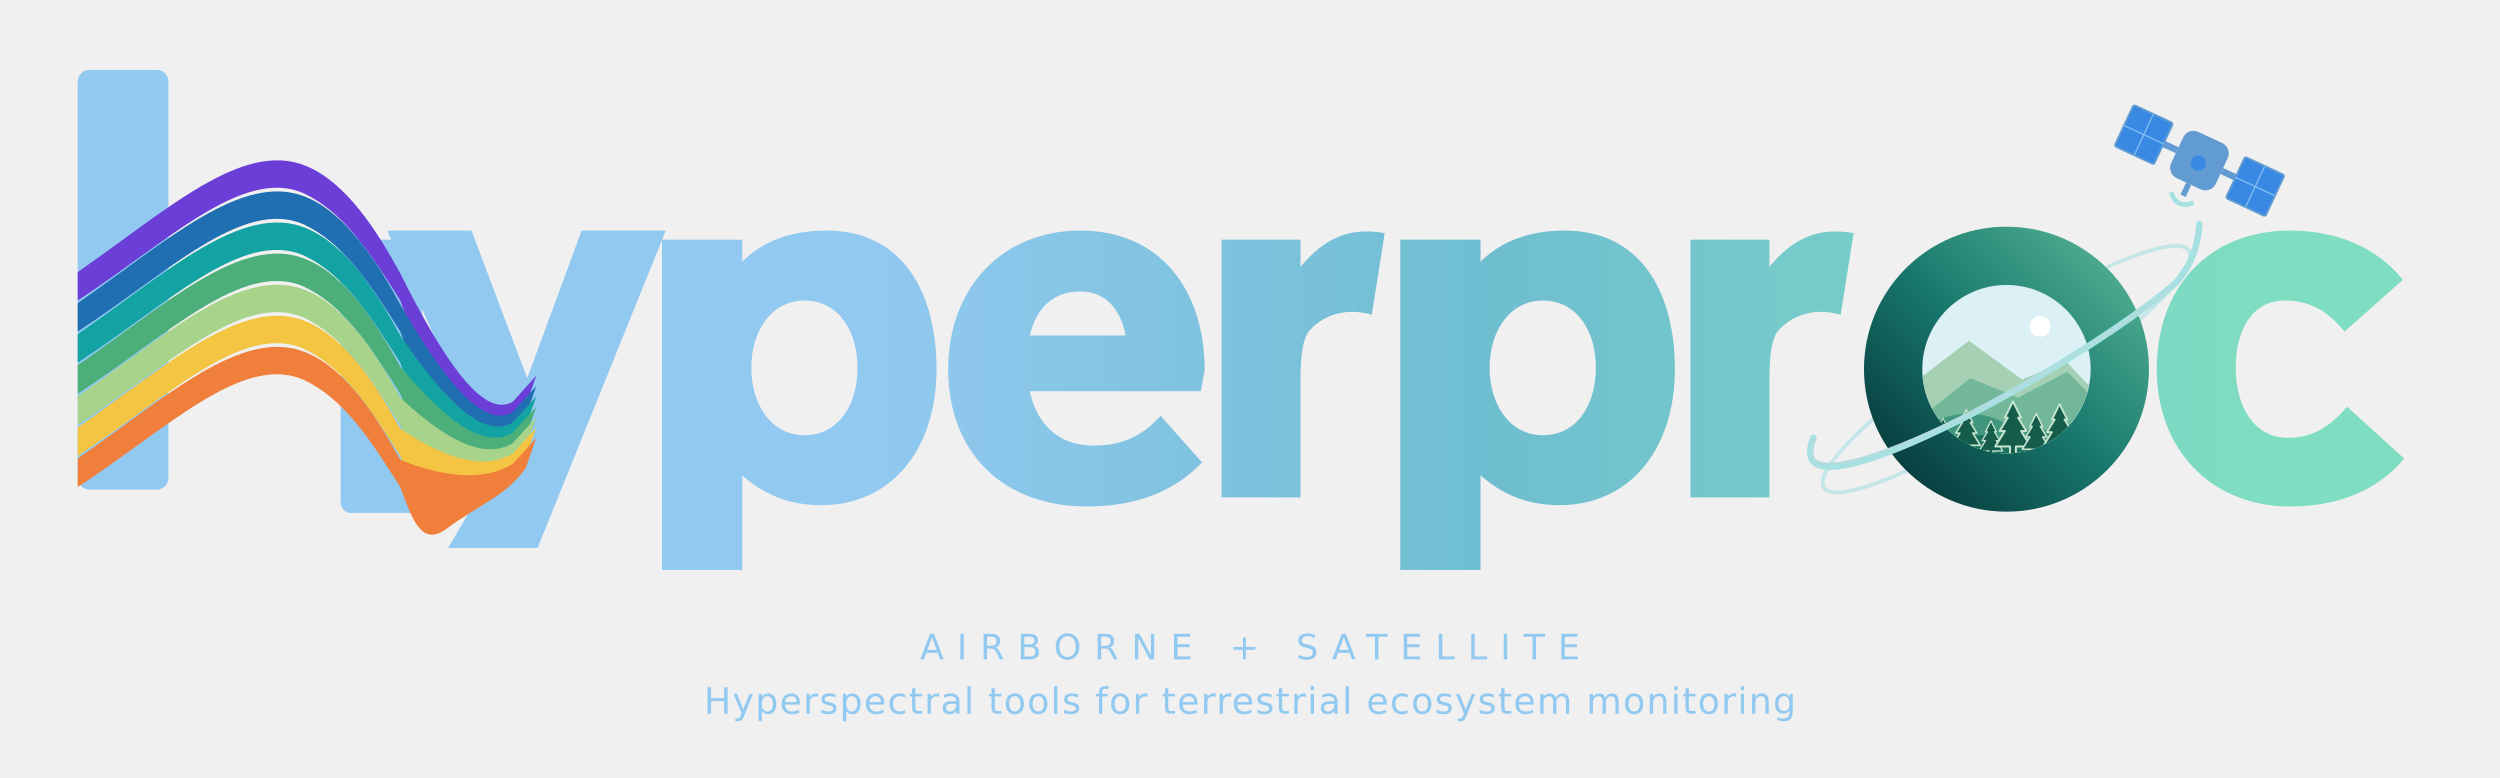
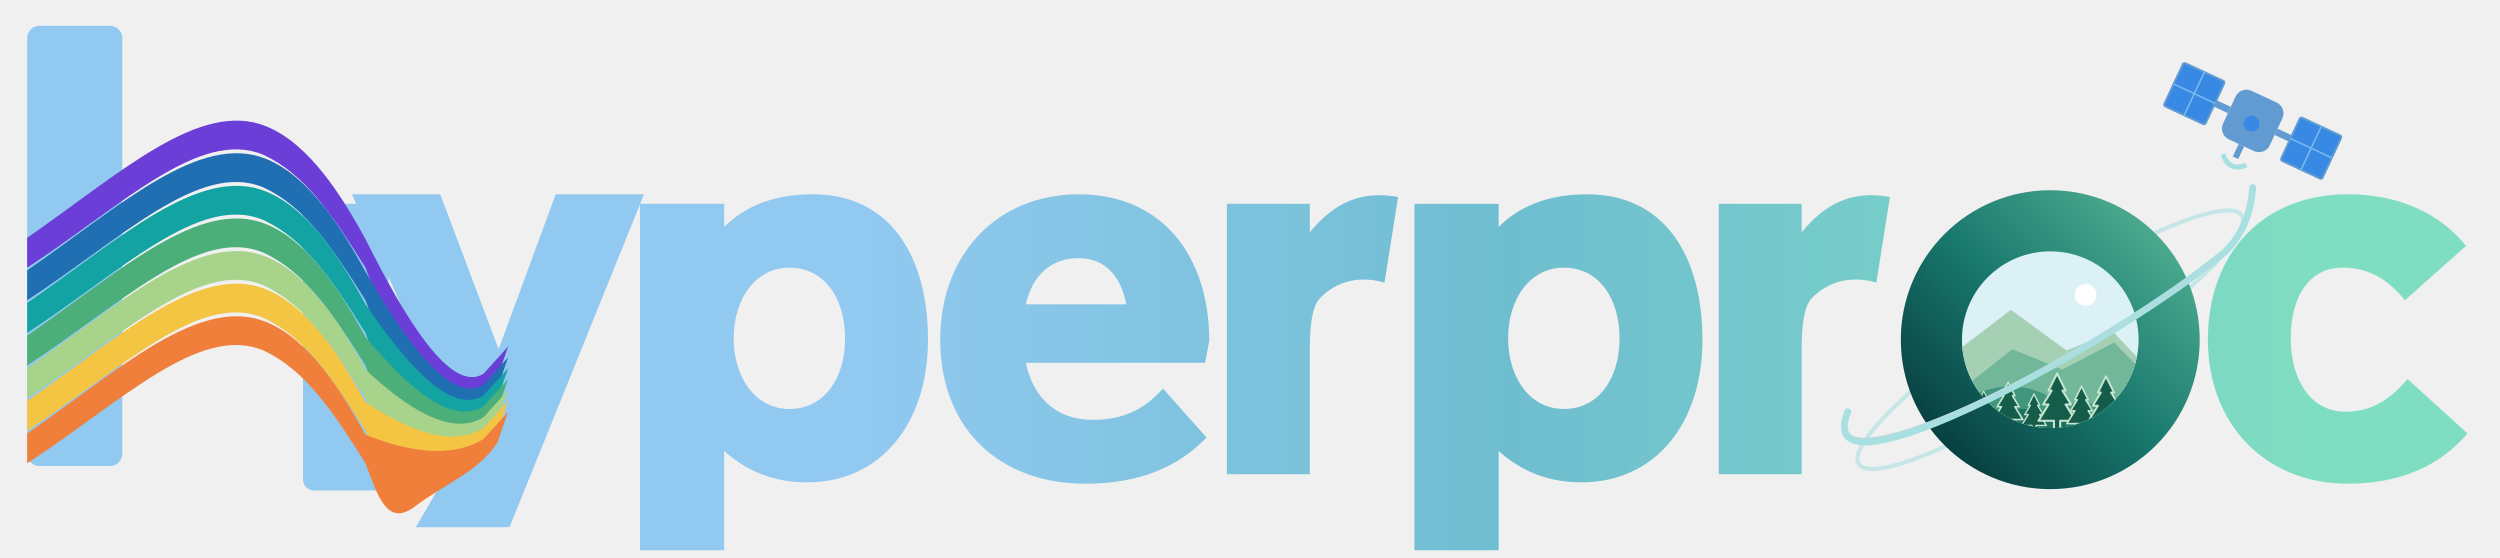
- <svg xmlns="http://www.w3.org/2000/svg" width="1930" height="600" viewBox="0 0 1930 600" role="img" aria-labelledby="rectangular-dark-title rectangular-dark-description">
+ <svg xmlns="http://www.w3.org/2000/svg" width="1840" height="410" viewBox="40 35 1840 410" role="img" aria-labelledby="rectangular-dark-title rectangular-dark-description">
  <defs>
    <linearGradient id="rectangular-dark-word-gradient" x1="60" y1="0" x2="1740" y2="0" gradientUnits="userSpaceOnUse">
      <stop offset="0%" stop-color="#92C9F1" />
      <stop offset="36%" stop-color="#92C9F1" />
      <stop offset="65%" stop-color="#6FBED0" />
      <stop offset="100%" stop-color="#7FDDC1" />
    </linearGradient>
    <linearGradient id="rectangular-dark-earth-gradient" x1="12%" y1="88%" x2="88%" y2="12%">
      <stop offset="0%" stop-color="#073C3E" />
      <stop offset="50%" stop-color="#18786D" />
      <stop offset="100%" stop-color="#4EAC90" />
    </linearGradient>
    <linearGradient id="rectangular-dark-word-gradient-y" href="#rectangular-dark-word-gradient" gradientTransform="translate(-299 -174)" />
    <linearGradient id="rectangular-dark-word-gradient-p1" href="#rectangular-dark-word-gradient" gradientTransform="translate(-511 -174)" />
    <linearGradient id="rectangular-dark-word-gradient-e" href="#rectangular-dark-word-gradient" gradientTransform="translate(-732 -174)" />
    <linearGradient id="rectangular-dark-word-gradient-r1" href="#rectangular-dark-word-gradient" gradientTransform="translate(-943 -174)" />
    <linearGradient id="rectangular-dark-word-gradient-p2" href="#rectangular-dark-word-gradient" gradientTransform="translate(-1081 -174)" />
    <linearGradient id="rectangular-dark-word-gradient-r2" href="#rectangular-dark-word-gradient" gradientTransform="translate(-1305 -174)" />
    <linearGradient id="rectangular-dark-word-gradient-c" href="#rectangular-dark-word-gradient" gradientTransform="translate(-1665 -174)" />
    <clipPath id="rectangular-dark-word-landscape-clip">
      <circle r="65" />
    </clipPath>
  </defs>
  <g id="rectangular-dark-rectangular-wordmark" aria-label="Rectangular identity" transform="translate(0 4)">
    <g id="rectangular-dark-word-stems" aria-label="Spectral h — editable stems" fill="url(#rectangular-dark-word-gradient)">
      <rect x="60" y="50" width="70" height="324" rx="9" />
      <rect x="263" y="181" width="63" height="211" rx="8" />
    </g>
    <g id="rectangular-dark-word-lettering" aria-label="yperpr and c — custom editable outlined letters" fill="url(#rectangular-dark-word-gradient)" fill-rule="evenodd">
      <path d="M0 0 H65 L108 114 L150 0 H215 L116 245 H47 L82 185 Z" id="rectangular-dark-word-letter-y" aria-label="y" transform="translate(299 174)" fill="url(#rectangular-dark-word-gradient-y)" />
      <path d="M0 7 H62 V24 C78 8 100 0 127 0 C186 0 212 48 212 107 C212 169 177 212 123 212 C97 212 78 203 62 189 V262 H0 Z M69 106 C69 135 85 158 110 158 C136 158 151 135 151 106 C151 77 136 54 110 54 C85 54 69 77 69 106 Z" id="rectangular-dark-word-letter-p1" aria-label="p" transform="translate(511 174)" fill="url(#rectangular-dark-word-gradient-p1)" />
      <path d="M195 124 H63 C68 148 84 166 112 166 C137 166 151 157 164 143 L196 179 C175 201 146 213 107 213 C43 213 0 172 0 107 C0 44 42 0 102 0 C163 0 198 45 198 108 Z M63 81 H137 C133 60 121 47 102 47 C82 47 68 59 63 81 Z" id="rectangular-dark-word-letter-e" aria-label="e" transform="translate(732 174)" fill="url(#rectangular-dark-word-gradient-e)" />
      <path d="M0 7 H61 V28 C79 6 99 -3 126 2 L116 65 C99 60 81 63 68 77 C63 83 61 95 61 115 V206 H0 Z" id="rectangular-dark-word-letter-r1" aria-label="r" transform="translate(943 174)" fill="url(#rectangular-dark-word-gradient-r1)" />
      <path d="M0 7 H62 V24 C78 8 100 0 127 0 C186 0 212 48 212 107 C212 169 177 212 123 212 C97 212 78 203 62 189 V262 H0 Z M69 106 C69 135 85 158 110 158 C136 158 151 135 151 106 C151 77 136 54 110 54 C85 54 69 77 69 106 Z" id="rectangular-dark-word-letter-p2" aria-label="p" transform="translate(1081 174)" fill="url(#rectangular-dark-word-gradient-p2)" />
      <path d="M0 7 H61 V28 C79 6 99 -3 126 2 L116 65 C99 60 81 63 68 77 C63 83 61 95 61 115 V206 H0 Z" id="rectangular-dark-word-letter-r2" aria-label="r" transform="translate(1305 174)" fill="url(#rectangular-dark-word-gradient-r2)" />
      <path d="M190 38 L145 78 C132 62 118 54 99 54 C74 54 61 76 61 106 C61 137 76 160 101 160 C121 160 134 151 147 136 L191 176 C171 200 141 213 103 213 C42 213 0 169 0 107 C0 44 40 0 103 0 C139 0 170 13 190 38 Z" id="rectangular-dark-word-letter-c" aria-label="c" transform="translate(1665 174)" fill="url(#rectangular-dark-word-gradient-c)" />
    </g>
    <g id="rectangular-dark-word-ribbons" aria-label="Seven editable spectral ribbons">
      <path d="M60 206 C128 159 187 104 236 124 C268 137 292 176 309 207 C339 267 372 321 396 306 L414 286 L406 309 C391 331 369 338 345 308 C325 275 318 252 309 228 C284 188 264 159 234 145 C187 125 129 183 60 228 Z" id="rectangular-dark-word-ribbon-1" fill="#6B3ED7" />
      <path d="M60 230 C128 183 187 128 236 148 C268 161 292 200 309 231 C339 283 372 329 396 314 L414 294 L406 317 C391 339 369 346 345 324 C325 299 318 276 309 252 C284 212 264 183 234 169 C187 149 129 207 60 252 Z" id="rectangular-dark-word-ribbon-2" fill="#1F6FB2" />
      <path d="M60 254 C128 207 187 152 236 172 C268 185 292 224 309 255 C339 299 372 337 396 322 L414 302 L406 325 C391 347 369 354 345 340 C325 323 318 300 309 276 C284 236 264 207 234 193 C187 173 129 231 60 276 Z" id="rectangular-dark-word-ribbon-3" fill="#14A3A3" />
      <path d="M60 278 C128 231 187 176 236 196 C268 209 292 248 309 279 C339 315 372 345 396 330 L414 310 L406 333 C391 355 369 362 345 356 C325 347 318 324 309 300 C284 260 264 231 234 217 C187 197 129 255 60 300 Z" id="rectangular-dark-word-ribbon-4" fill="#4CAF7A" />
      <path d="M60 302 C128 255 187 200 236 220 C268 233 292 272 309 303 C339 331 372 353 396 338 L414 318 L406 341 C391 363 369 370 345 372 C325 371 318 348 309 324 C284 284 264 255 234 241 C187 221 129 279 60 324 Z" id="rectangular-dark-word-ribbon-5" fill="#A7D38B" />
      <path d="M60 326 C128 279 187 224 236 244 C268 257 292 296 309 327 C339 347 372 361 396 346 L414 326 L406 349 C391 371 369 378 345 388 C325 395 318 372 309 348 C284 308 264 279 234 265 C187 245 129 303 60 348 Z" id="rectangular-dark-word-ribbon-6" fill="#F4C542" />
      <path d="M60 350 C128 303 187 248 236 268 C268 281 292 320 309 351 C339 363 372 369 396 354 L414 334 L406 357 C391 379 369 386 345 404 C325 419 318 396 309 372 C284 332 264 303 234 289 C187 269 129 327 60 372 Z" id="rectangular-dark-word-ribbon-7" fill="#F07F3C" />
    </g>
    <g id="rectangular-dark-word-orbit-back" aria-label="Editable rear orbit" transform="translate(1549 281) scale(1)" fill="none">
      <ellipse rx="168" ry="31" transform="rotate(-33)" stroke="#A7E0E1" stroke-width="3" opacity=".6" />
    </g>
    <g id="rectangular-dark-word-earth" aria-label="Earth o — editable landscape and ring" transform="translate(1549 281) scale(1.0)">
      <circle r="110" fill="url(#rectangular-dark-earth-gradient)" />
      <g id="rectangular-dark-word-landscape" aria-label="Sky, mountains, terrain, and trees" clip-path="url(#rectangular-dark-word-landscape-clip)">
        <circle r="65" fill="#DCF1F6" />
        <circle cx="26" cy="-33" r="8" fill="#FFFFFF" />
        <path d="M-76 14 L-29 -22 L12 8 L46 -6 L84 34 V88 H-76 Z" fill="#A5D0B4" />
        <path d="M-76 45 L-28 7 L9 22 L47 2 L82 38 V89 H-76 Z" fill="#73B79A" />
        <path d="M-81 56 Q-36 20 3 44 Q39 57 82 22 V89 H-81 Z" fill="#40977D" />
        <path d="M-81 70 Q-22 38 11 60 Q43 74 81 43 V90 H-81 Z" fill="#1E725F" />
        <g id="rectangular-dark-word-tree--49-49" aria-label="Editable conifer" transform="translate(-49 49) scale(0.3)">
          <path d="M0 -37 L-11 -15 H-7 L-18 3 H-11 L-24 24 H-4 V35 H4 V24 H24 L11 3 H18 L7 -15 H11 Z" fill="#155C4B" stroke="#C5E5D0" stroke-width="2.7" stroke-linejoin="round" />
        </g>
        <g id="rectangular-dark-word-tree--31-48" aria-label="Editable conifer" transform="translate(-31 48) scale(0.45)">
          <path d="M0 -37 L-11 -15 H-7 L-18 3 H-11 L-24 24 H-4 V35 H4 V24 H24 L11 3 H18 L7 -15 H11 Z" fill="#155C4B" stroke="#C5E5D0" stroke-width="2.7" stroke-linejoin="round" />
        </g>
        <g id="rectangular-dark-word-tree--12-54" aria-label="Editable conifer" transform="translate(-12 54) scale(0.38)">
          <path d="M0 -37 L-11 -15 H-7 L-18 3 H-11 L-24 24 H-4 V35 H4 V24 H24 L11 3 H18 L7 -15 H11 Z" fill="#155C4B" stroke="#C5E5D0" stroke-width="2.7" stroke-linejoin="round" />
        </g>
        <g id="rectangular-dark-word-tree-5-46" aria-label="Editable conifer" transform="translate(5 46) scale(0.57)">
          <path d="M0 -37 L-11 -15 H-7 L-18 3 H-11 L-24 24 H-4 V35 H4 V24 H24 L11 3 H18 L7 -15 H11 Z" fill="#155C4B" stroke="#C5E5D0" stroke-width="2.7" stroke-linejoin="round" />
        </g>
        <g id="rectangular-dark-word-tree-23-51" aria-label="Editable conifer" transform="translate(23 51) scale(0.45)">
          <path d="M0 -37 L-11 -15 H-7 L-18 3 H-11 L-24 24 H-4 V35 H4 V24 H24 L11 3 H18 L7 -15 H11 Z" fill="#155C4B" stroke="#C5E5D0" stroke-width="2.7" stroke-linejoin="round" />
        </g>
        <g id="rectangular-dark-word-tree-41-47" aria-label="Editable conifer" transform="translate(41 47) scale(0.54)">
          <path d="M0 -37 L-11 -15 H-7 L-18 3 H-11 L-24 24 H-4 V35 H4 V24 H24 L11 3 H18 L7 -15 H11 Z" fill="#155C4B" stroke="#C5E5D0" stroke-width="2.7" stroke-linejoin="round" />
        </g>
        <g id="rectangular-dark-word-tree-57-54" aria-label="Editable conifer" transform="translate(57 54) scale(0.37)">
          <path d="M0 -37 L-11 -15 H-7 L-18 3 H-11 L-24 24 H-4 V35 H4 V24 H24 L11 3 H18 L7 -15 H11 Z" fill="#155C4B" stroke="#C5E5D0" stroke-width="2.7" stroke-linejoin="round" />
        </g>
      </g>
    </g>
    <g id="rectangular-dark-word-orbit-front" aria-label="Editable foreground orbit" transform="translate(1549 281) scale(1)" fill="none">
      <path d="M-149 53 C-178 126 49 2 129 -65 Q147 -83 149 -112" stroke="#A7E0E1" stroke-width="5" stroke-linecap="round" />
      <path d="M-149 55 C-173 118 52 0 126 -62" stroke="#B3DBDF" stroke-width="1.6" stroke-linecap="round" />
    </g>
    <g id="rectangular-dark-word-satellite" aria-label="Satellite — body and solar-panel layers" transform="translate(1698 120) rotate(25) scale(0.73)">
      <path d="M-26 0 H-48 M26 0 H48" stroke="#619BD1" stroke-width="7" />
      <g id="rectangular-dark-word-panel--1" aria-label="Editable solar panel">
        <rect x="-88" y="-24" width="46" height="48" rx="2" fill="#3889E4" stroke="#619BD1" stroke-width="2" />
        <path d="M-65 -24 V24 M-88 0 H-42" stroke="#7CBBEE" stroke-width="1.5" />
      </g>
      <g id="rectangular-dark-word-panel-1" aria-label="Editable solar panel">
        <rect x="42" y="-24" width="46" height="48" rx="2" fill="#3889E4" stroke="#619BD1" stroke-width="2" />
        <path d="M65 -24 V24 M42 0 H88" stroke="#7CBBEE" stroke-width="1.5" />
      </g>
      <rect x="-26" y="-27" width="52" height="54" rx="12" fill="#619BD1" />
      <circle cy="3" r="8" fill="#3889E4" />
      <path d="M0 27 V41" stroke="#619BD1" stroke-width="6" />
      <path d="M-13 43 Q0 57 13 43" fill="none" stroke="#A7E0E1" stroke-width="5" />
    </g>
  </g>
-   <g id="rectangular-dark-taglines" aria-label="Editable live-text taglines" fill="#92C9F1" text-anchor="middle" font-family="Poppins, DejaVu Sans, sans-serif">
-     <text x="965" y="509" font-size="27" letter-spacing="10">AIRBORNE + SATELLITE</text>
-     <text x="965" y="551" font-size="28" letter-spacing="1">Hyperspectral tools for terrestrial ecosystem monitoring</text>
-   </g>
</svg>
